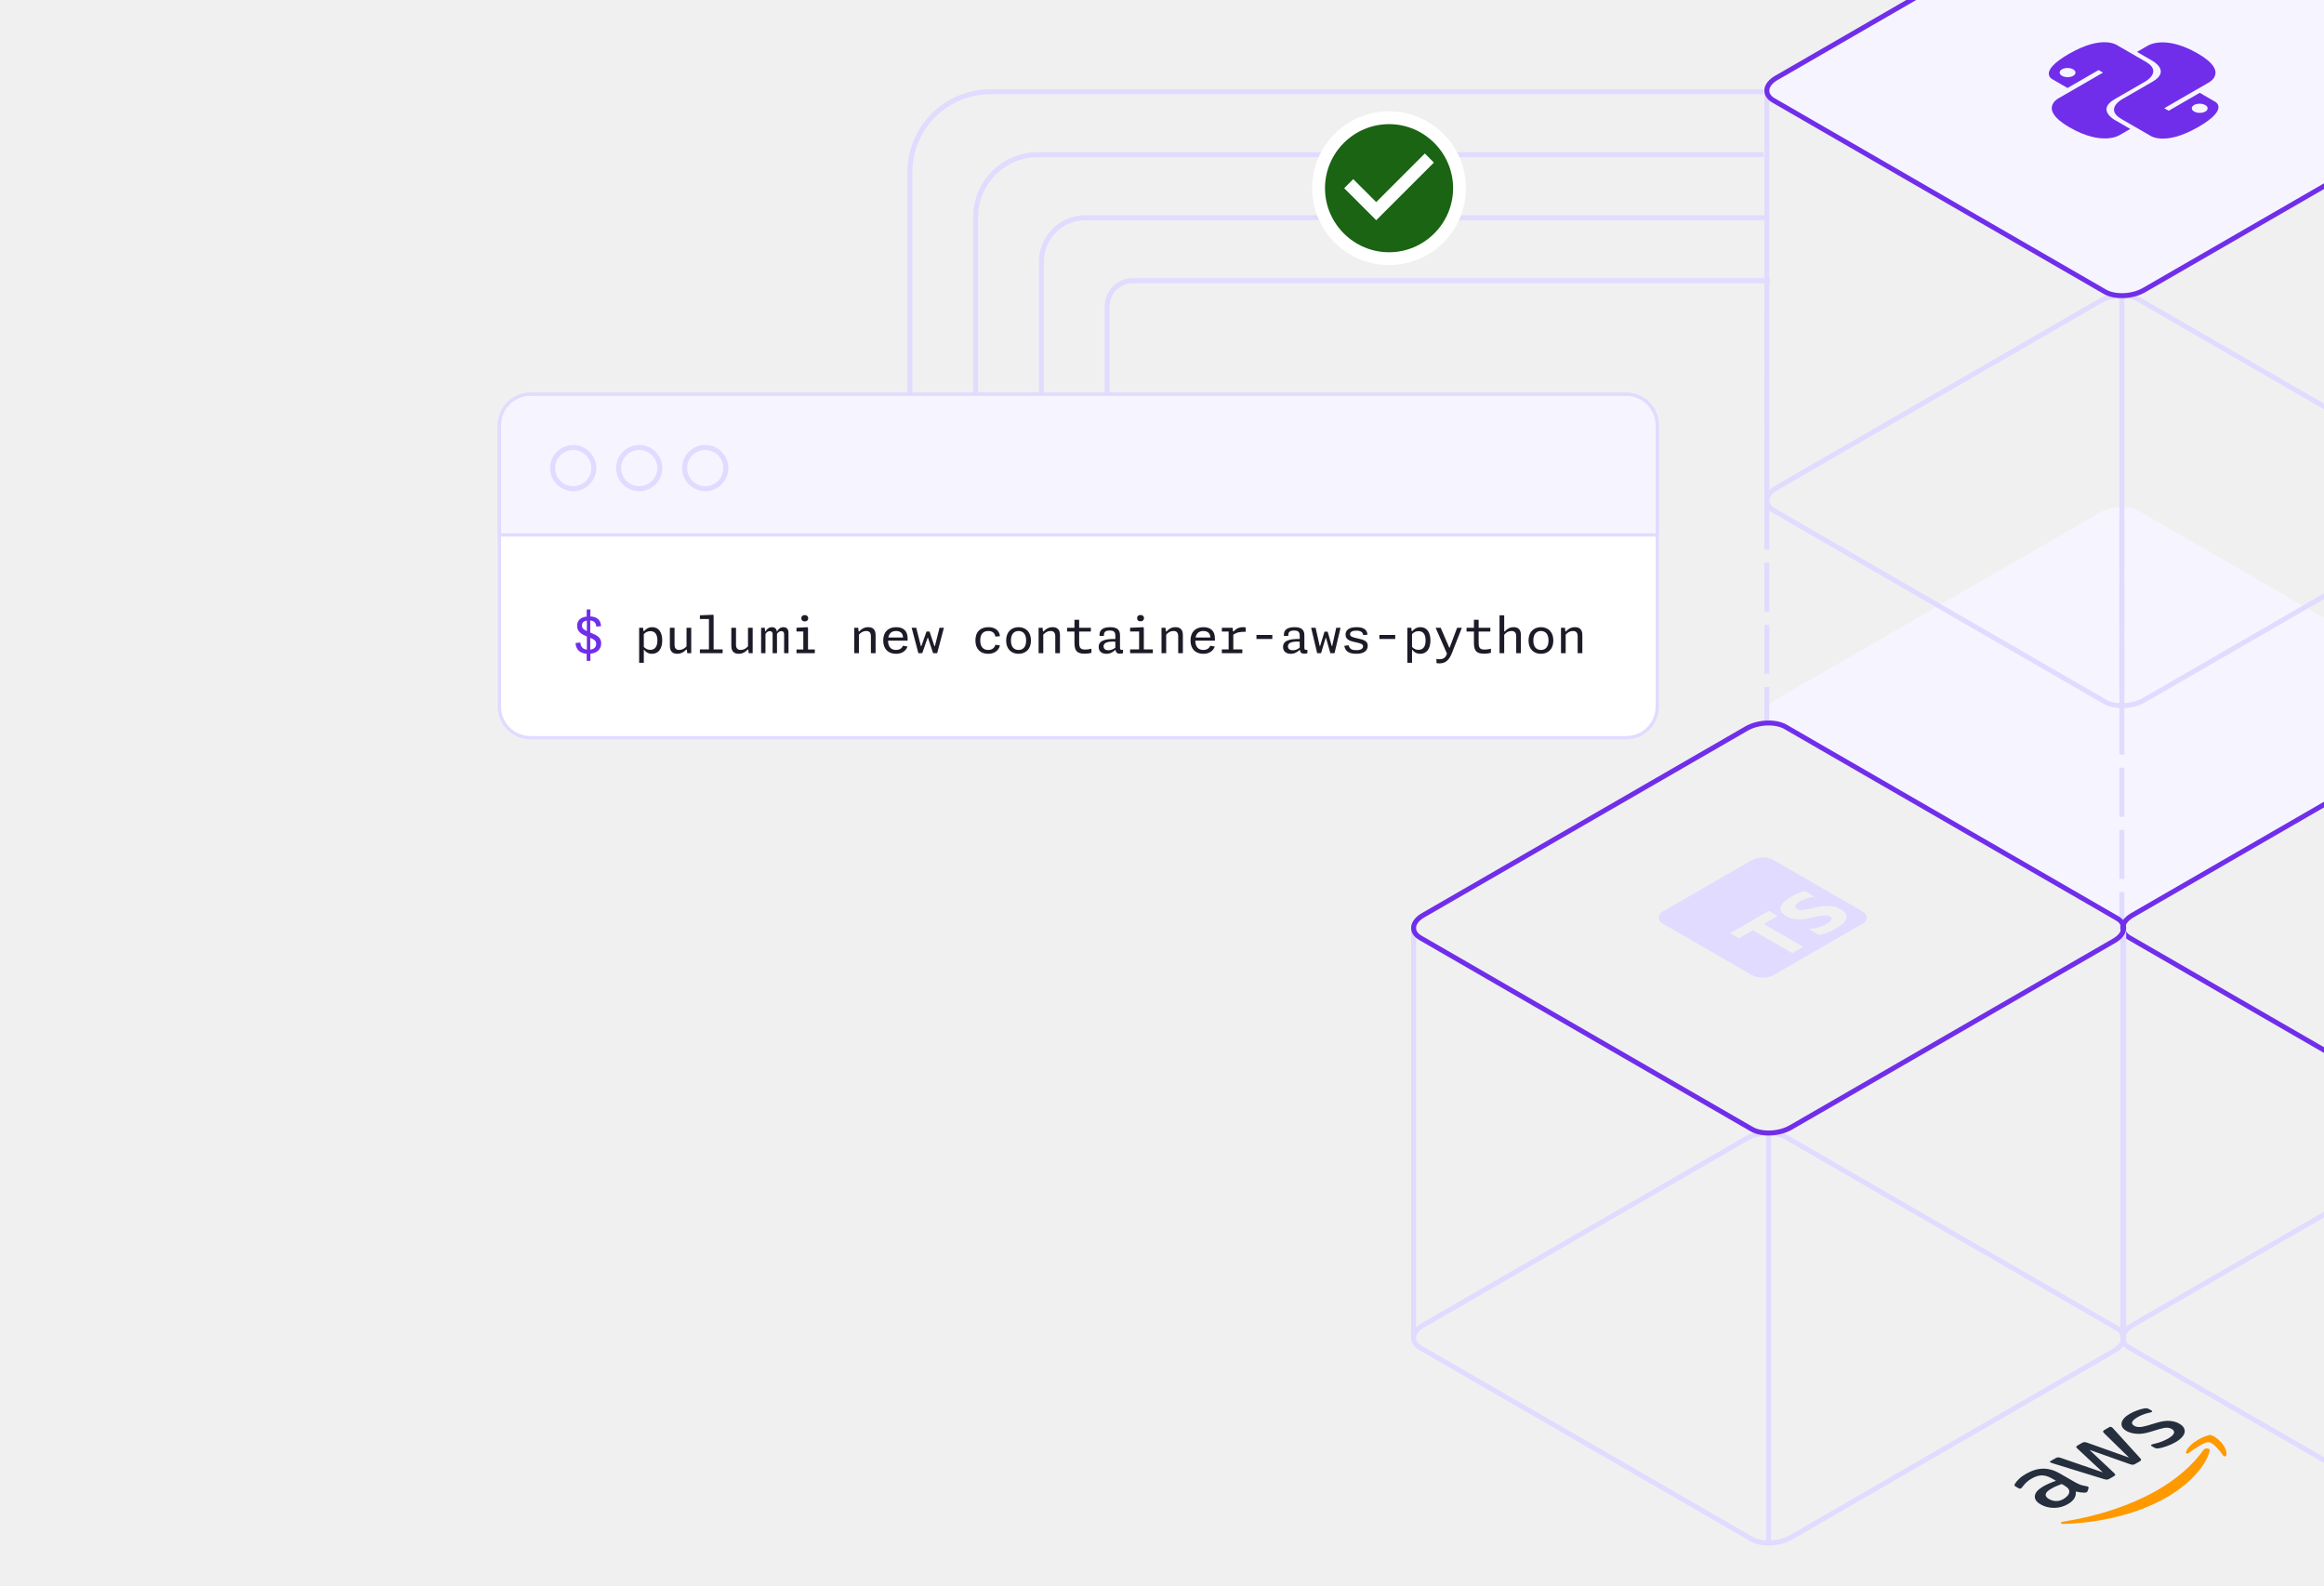
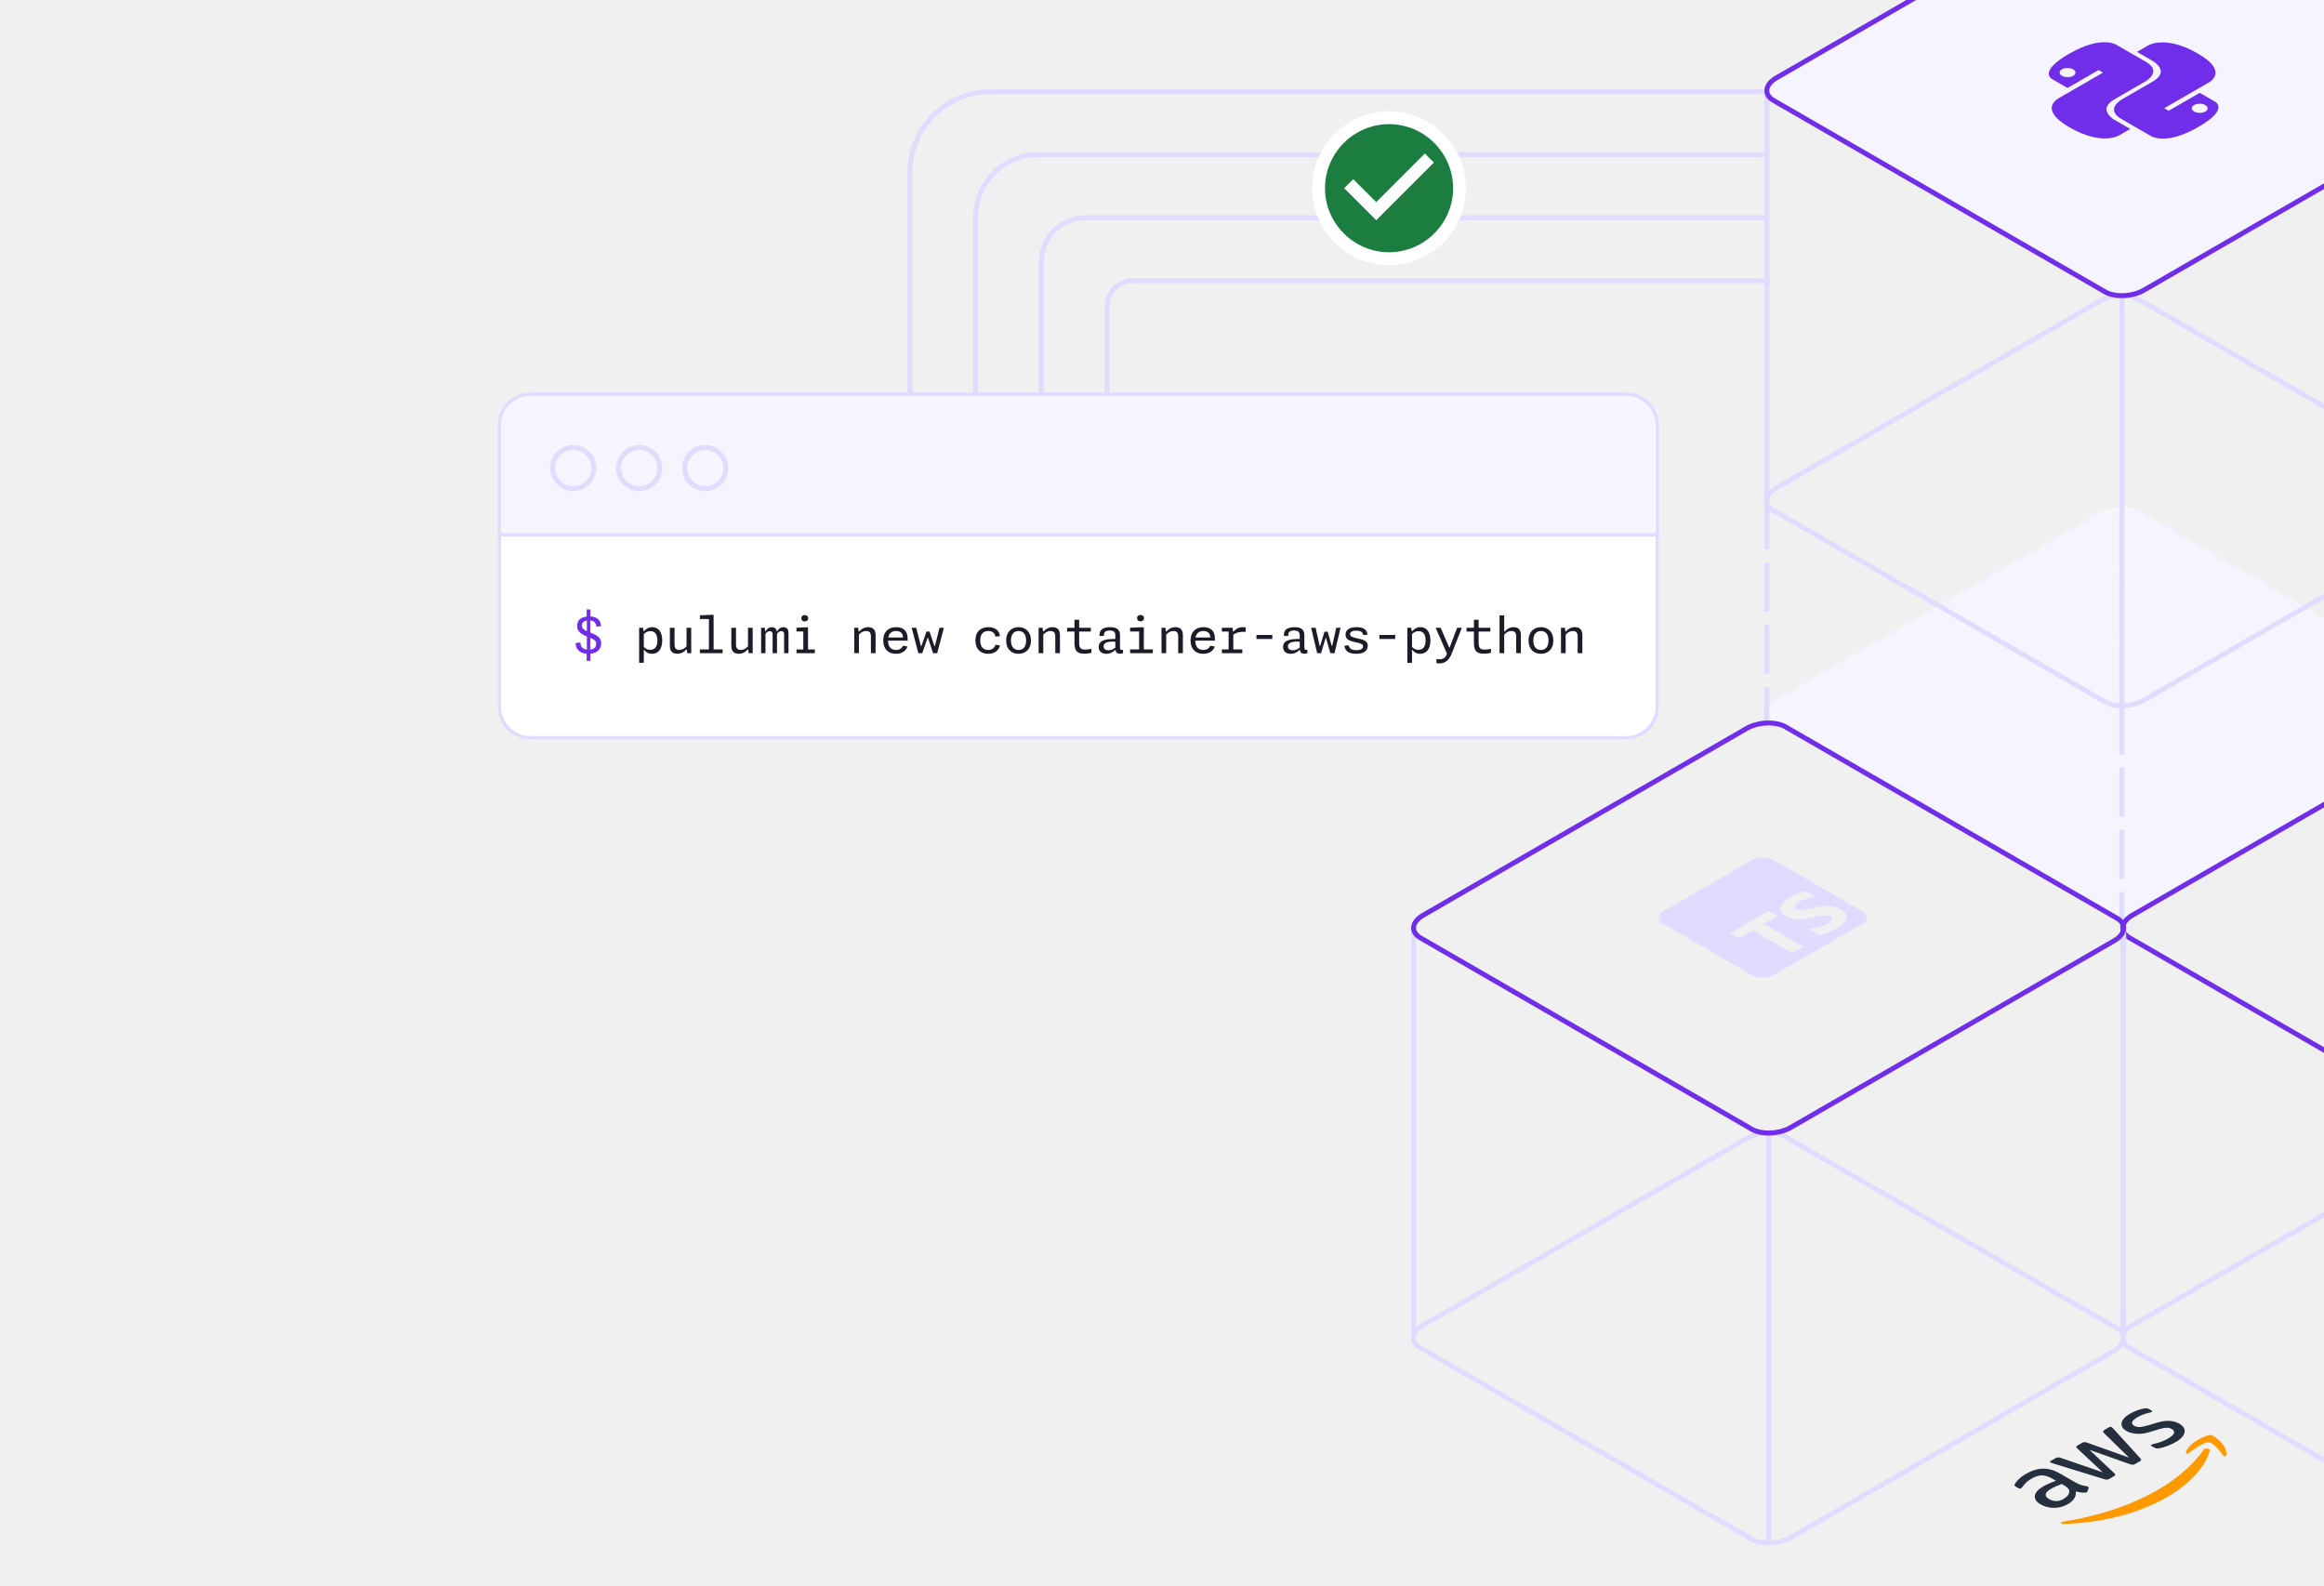
<svg xmlns="http://www.w3.org/2000/svg" width="469" height="320" viewBox="0 0 469 320" fill="none">
  <g clip-path="url(#clip0_1298_155545)">
    <g clip-path="url(#clip1_1298_155545)">
      <g clip-path="url(#clip2_1298_155545)">
        <path d="M424.784 184.283L357.919 145.679C355.899 144.511 356.153 142.476 358.484 141.126L423.75 103.446C426.082 102.1 429.614 101.952 431.634 103.12L498.5 141.725C500.52 142.893 500.266 144.927 497.935 146.277L432.668 183.958C430.337 185.303 426.804 185.451 424.784 184.283Z" fill="#F6F5FF" />
        <g clip-path="url(#clip3_1298_155545)">
          <path d="M418.998 299.22C419.375 299.437 419.722 299.59 420.017 299.678C420.323 299.761 420.669 299.843 421.077 299.914C421.209 299.931 421.311 299.967 421.382 300.008C421.484 300.067 421.525 300.161 421.495 300.296L421.281 300.914C421.25 301.002 421.189 301.073 421.107 301.12C421.005 301.178 420.853 301.208 420.659 301.214C420.364 301.208 420.078 301.184 419.813 301.149C419.538 301.108 419.243 301.055 418.896 300.984C419.039 301.984 418.509 302.831 417.307 303.526C416.451 304.02 415.523 304.273 414.535 304.279C413.547 304.284 412.64 304.055 411.825 303.584C410.958 303.084 410.561 302.502 410.653 301.837C410.744 301.173 411.305 300.543 412.354 299.937C412.701 299.737 413.088 299.549 413.516 299.361C413.944 299.173 414.413 298.996 414.912 298.814L414.168 298.384C413.394 297.937 412.691 297.72 412.059 297.72C411.417 297.725 410.714 297.955 409.929 298.408C409.573 298.614 409.247 298.849 408.961 299.12C408.676 299.39 408.421 299.667 408.207 299.955C408.115 300.09 408.034 300.184 407.983 300.237C407.932 300.29 407.891 300.325 407.851 300.349C407.708 300.431 407.535 300.414 407.321 300.29L406.821 300.002C406.658 299.908 406.556 299.825 406.536 299.755C406.516 299.684 406.536 299.59 406.607 299.467C406.781 299.155 407.056 298.82 407.433 298.461C407.8 298.096 408.268 297.755 408.829 297.431C410.041 296.731 411.203 296.378 412.324 296.367C413.435 296.361 414.555 296.678 415.676 297.325L418.978 299.231L418.998 299.22ZM416.41 302.502C416.746 302.308 417.031 302.073 417.276 301.79C417.521 301.508 417.622 301.19 417.592 300.855C417.561 300.649 417.47 300.455 417.286 300.278C417.103 300.102 416.848 299.908 416.502 299.708L416.074 299.461C415.707 299.59 415.33 299.737 414.963 299.902C414.596 300.067 414.26 300.237 413.944 300.42C413.261 300.814 412.894 301.178 412.833 301.531C412.772 301.884 412.996 302.202 413.506 302.496C413.985 302.773 414.464 302.908 414.963 302.902C415.462 302.908 415.941 302.773 416.41 302.502ZM425.693 298.414C425.509 298.52 425.356 298.572 425.204 298.578C425.061 298.59 424.847 298.549 424.592 298.472L414.321 295.308C414.056 295.225 413.893 295.166 413.822 295.125C413.659 295.031 413.648 294.931 413.812 294.837L414.81 294.261C415.004 294.149 415.167 294.09 415.309 294.09C415.452 294.078 415.656 294.125 415.911 294.202L424.368 297.108L419.212 292.296C419.059 292.149 418.988 292.037 419.008 291.955C419.029 291.872 419.131 291.766 419.314 291.66L420.129 291.19C420.323 291.078 420.486 291.019 420.639 291.013C420.781 291.002 420.995 291.043 421.23 291.131L429.667 294.143L424.602 289.184C424.46 289.031 424.399 288.913 424.409 288.837C424.429 288.754 424.521 288.654 424.704 288.549L425.652 288.001C425.815 287.907 425.988 287.901 426.161 288.001C426.212 288.031 426.253 288.066 426.304 288.107C426.355 288.149 426.416 288.207 426.488 288.296L431.908 294.261C432.051 294.413 432.112 294.531 432.092 294.613C432.072 294.696 431.98 294.796 431.807 294.896L430.93 295.402C430.737 295.514 430.574 295.572 430.421 295.578C430.268 295.584 430.064 295.549 429.82 295.455L421.668 292.572L426.661 297.267C426.814 297.414 426.885 297.525 426.875 297.614C426.865 297.702 426.752 297.802 426.569 297.908L425.693 298.414ZM439.062 291.013C438.532 291.319 437.941 291.59 437.309 291.813C436.677 292.037 436.147 292.19 435.73 292.255C435.475 292.296 435.261 292.302 435.128 292.272C434.996 292.243 434.874 292.196 434.782 292.143L434.262 291.843C434.048 291.719 434.028 291.613 434.181 291.525C434.242 291.49 434.313 291.46 434.395 291.437C434.476 291.413 434.609 291.384 434.751 291.349C435.251 291.237 435.75 291.09 436.229 290.907C436.718 290.719 437.156 290.513 437.564 290.278C438.206 289.907 438.593 289.554 438.715 289.225C438.837 288.896 438.695 288.601 438.277 288.36C437.992 288.196 437.666 288.113 437.289 288.107C436.912 288.101 436.392 288.201 435.73 288.396L433.794 288.984C432.815 289.278 431.919 289.396 431.124 289.325C430.339 289.26 429.667 289.072 429.137 288.766C428.709 288.519 428.424 288.249 428.281 287.954C428.138 287.66 428.098 287.354 428.179 287.048C428.25 286.737 428.424 286.437 428.709 286.131C428.994 285.825 429.371 285.548 429.82 285.29C430.044 285.16 430.288 285.031 430.543 284.919C430.808 284.801 431.063 284.701 431.317 284.601C431.572 284.513 431.817 284.431 432.061 284.36C432.306 284.29 432.51 284.242 432.673 284.219C432.897 284.184 433.08 284.172 433.233 284.19C433.376 284.201 433.518 284.248 433.661 284.331L434.14 284.607C434.354 284.731 434.385 284.842 434.232 284.931C434.15 284.978 433.977 285.031 433.722 285.084C432.876 285.266 432.092 285.566 431.368 285.984C430.788 286.319 430.421 286.637 430.298 286.931C430.176 287.225 430.309 287.49 430.726 287.731C431.012 287.896 431.358 287.978 431.756 287.972C432.153 287.966 432.724 287.86 433.437 287.648L435.342 287.078C436.31 286.79 437.166 286.672 437.9 286.731C438.634 286.79 439.265 286.978 439.795 287.284C440.233 287.537 440.539 287.819 440.712 288.119C440.875 288.425 440.937 288.743 440.865 289.066C440.804 289.396 440.61 289.719 440.305 290.049C439.989 290.396 439.581 290.713 439.062 291.013Z" fill="#252F3E" />
          <path fill-rule="evenodd" clip-rule="evenodd" d="M445.939 292.76C445.063 296.125 441.507 299.696 437.319 302.114C431.45 305.502 423.991 307.302 416.389 307.526C415.788 307.543 415.686 307.155 416.287 307.067C423.115 306.02 429.962 303.82 435.475 300.637C439.194 298.49 442.506 295.684 444.676 292.596C444.982 292.125 446.082 292.207 445.939 292.76Z" fill="#FF9900" />
          <path fill-rule="evenodd" clip-rule="evenodd" d="M445.745 291.037C444.767 290.966 442.648 292.519 441.69 293.225C441.405 293.437 441.068 293.301 441.15 293.007C441.721 291.125 445.256 289.531 446.072 289.578C446.897 289.631 449.577 291.719 449.291 293.625C449.251 293.919 448.863 294.001 448.68 293.754C448.079 292.937 446.713 291.101 445.745 291.037Z" fill="#FF9900" />
        </g>
        <path d="M356.555 63.389V146.127" stroke="#E0DBFF" stroke-miterlimit="10" stroke-dasharray="9.9 2.64" />
        <path d="M428.207 104.756V187.499" stroke="#E0DBFF" stroke-miterlimit="10" stroke-dasharray="9.9 2.64" />
        <path d="M496.621 310.585L429.756 271.98C427.736 270.812 427.989 268.778 430.321 267.428L495.587 229.747C497.918 228.402 501.451 228.254 503.471 229.422L570.336 268.026C572.356 269.194 572.103 271.229 569.772 272.578L504.505 310.259C502.174 311.604 498.641 311.753 496.621 310.585Z" stroke="#E0DBFF" stroke-miterlimit="10" />
        <path d="M428.392 187.265V270.003" stroke="#E0DBFF" stroke-miterlimit="10" />
        <path d="M496.621 227.847L429.756 189.242C427.736 188.074 427.989 186.04 430.321 184.69L495.587 147.009C497.918 145.664 501.451 145.516 503.471 146.684L570.336 185.288C572.356 186.456 572.103 188.491 569.772 189.84L504.505 227.521C502.174 228.866 498.641 229.015 496.621 227.847Z" stroke="#702eea" stroke-miterlimit="10" />
        <path d="M353.499 310.585L286.633 271.98C284.613 270.812 284.867 268.778 287.198 267.428L352.465 229.747C354.796 228.402 358.328 228.254 360.348 229.422L427.214 268.026C429.234 269.194 428.98 271.229 426.649 272.578L361.382 310.259C359.051 311.604 355.519 311.753 353.499 310.585Z" stroke="#E0DBFF" stroke-miterlimit="10" />
        <path d="M285.269 187.265V270.003" stroke="#E0DBFF" stroke-miterlimit="10" />
        <path d="M428.579 187.265V270.003" stroke="#E0DBFF" stroke-miterlimit="10" />
        <path d="M356.922 228.632V311.375" stroke="#E0DBFF" stroke-miterlimit="10" />
        <path d="M353.499 227.847L286.634 189.242C284.614 188.074 284.867 186.04 287.199 184.69L352.465 147.009C354.796 145.664 358.329 145.516 360.349 146.684L427.214 185.288C429.234 186.456 428.981 188.491 426.65 189.84L361.383 227.521C359.052 228.866 355.519 229.015 353.499 227.847Z" stroke="#702eea" stroke-miterlimit="10" />
        <path d="M424.785 141.612L357.919 103.007C355.899 101.839 356.153 99.805 358.484 98.455L423.751 60.774C426.082 59.429 429.615 59.28 431.635 60.448L498.5 99.053C500.52 100.221 500.266 102.255 497.935 103.605L432.669 141.286C430.337 142.631 426.805 142.779 424.785 141.612Z" stroke="#E0DBFF" stroke-miterlimit="10" />
        <path d="M356.555 18.292V101.03" stroke="#E0DBFF" stroke-miterlimit="10" />
        <path d="M428.208 59.658V142.401" stroke="#E0DBFF" stroke-miterlimit="10" />
        <path d="M353.561 173.555L335.631 183.906C334.431 184.599 334.425 185.725 335.631 186.421L353.561 196.772C354.762 197.465 356.711 197.468 357.917 196.772L375.847 186.421C377.047 185.728 377.053 184.603 375.847 183.906L357.917 173.555C356.716 172.862 354.767 172.859 353.561 173.555ZM358.74 184.84L355.945 186.454L363.907 191.05L361.695 192.327L353.733 187.731L350.949 189.338L349.16 188.305L356.951 183.807L358.74 184.84ZM372.509 184.454C372.675 184.787 372.692 185.121 372.566 185.457C372.44 185.794 372.195 186.127 371.823 186.454C371.452 186.78 371.006 187.097 370.486 187.398C369.966 187.698 369.394 187.975 368.817 188.203C368.239 188.43 367.685 188.592 367.153 188.694L364.976 187.437C365.702 187.401 366.376 187.295 367.005 187.124C367.634 186.952 368.182 186.728 368.657 186.454C368.931 186.295 369.154 186.14 369.308 185.992C369.463 185.843 369.565 185.705 369.623 185.573C369.674 185.444 369.668 185.322 369.617 185.213C369.565 185.104 369.468 185.008 369.331 184.929C369.142 184.82 368.914 184.754 368.657 184.731C368.399 184.708 368.114 184.715 367.794 184.748C367.479 184.784 367.131 184.84 366.759 184.923C366.382 185.002 365.982 185.094 365.559 185.2C364.478 185.454 363.524 185.563 362.689 185.51C361.855 185.464 361.118 185.249 360.466 184.873C359.957 184.58 359.626 184.269 359.466 183.939C359.306 183.609 359.277 183.276 359.397 182.936C359.517 182.596 359.746 182.26 360.1 181.93C360.454 181.6 360.889 181.283 361.403 180.986C361.918 180.689 362.392 180.448 362.849 180.257C363.307 180.065 363.758 179.91 364.215 179.792L366.25 180.966C365.97 180.996 365.696 181.042 365.416 181.105C365.136 181.168 364.861 181.24 364.604 181.323C364.341 181.408 364.101 181.501 363.867 181.603C363.638 181.702 363.432 181.808 363.25 181.913C362.998 182.058 362.798 182.2 362.644 182.349C362.484 182.494 362.381 182.633 362.324 182.765C362.266 182.897 362.261 183.019 362.306 183.131C362.352 183.243 362.449 183.345 362.598 183.431C362.764 183.527 362.952 183.583 363.169 183.609C363.387 183.636 363.632 183.632 363.901 183.609C364.175 183.583 364.484 183.537 364.821 183.474C365.159 183.411 365.53 183.322 365.936 183.227C366.49 183.098 367.016 182.992 367.508 182.92C367.999 182.847 368.479 182.814 368.931 182.817C369.383 182.821 369.823 182.877 370.234 182.982C370.651 183.085 371.057 183.253 371.452 183.481C371.995 183.794 372.349 184.118 372.515 184.451L372.509 184.454Z" fill="#E0DBFF" />
        <path d="M424.784 58.873L357.919 20.269C355.899 19.101 356.153 17.066 358.484 15.717L423.75 -21.964C426.082 -23.309 429.614 -23.458 431.634 -22.29L498.5 16.315C500.52 17.483 500.266 19.517 497.935 20.867L432.668 58.548C430.337 59.893 426.804 60.041 424.784 58.873Z" fill="#F6F5FF" stroke="#702eea" stroke-miterlimit="10" />
        <path d="M417.567 10.841C411.005 14.629 414.279 16.043 414.279 16.043L417.244 17.755L423.51 14.137L424.403 14.652L415.659 19.7C415.659 19.7 410.978 21.848 417.635 25.691C424.293 29.535 427.718 27.28 427.718 27.28L429.907 26.016L426.818 24.233C426.818 24.233 423.016 22.173 426.736 20.025L432.948 16.439C432.948 16.439 436.489 14.458 433.044 12.469L427.347 9.18C427.347 9.18 424.43 6.886 417.573 10.845L417.567 10.841ZM416.112 13.987C416.262 13.899 416.434 13.832 416.633 13.789C416.825 13.741 417.031 13.717 417.244 13.721C417.45 13.721 417.663 13.749 417.862 13.792C418.054 13.84 418.225 13.907 418.376 13.995C418.527 14.082 418.644 14.181 418.726 14.292C418.809 14.403 418.85 14.521 418.85 14.648C418.85 14.775 418.809 14.886 418.733 15.001C418.651 15.112 418.541 15.215 418.39 15.302C418.239 15.389 418.068 15.457 417.869 15.5C417.676 15.548 417.47 15.572 417.258 15.568C417.052 15.568 416.839 15.54 416.64 15.496C416.448 15.449 416.276 15.381 416.125 15.294C415.974 15.207 415.858 15.108 415.775 14.997C415.693 14.886 415.652 14.767 415.652 14.64C415.652 14.521 415.693 14.403 415.768 14.288C415.851 14.177 415.961 14.074 416.112 13.987Z" fill="#702eea" />
        <path d="M443.6 25.648C450.162 21.86 446.888 20.445 446.888 20.445L443.923 18.733L437.656 22.351L436.764 21.836L445.508 16.788C445.508 16.788 450.189 14.64 443.531 10.797C436.874 6.953 433.449 9.208 433.449 9.208L431.26 10.472L434.348 12.255C434.348 12.255 438.151 14.315 434.431 16.463L428.219 20.049C428.219 20.049 424.678 22.03 428.123 24.019L433.82 27.308C433.82 27.308 436.737 29.602 443.593 25.644L443.6 25.648ZM445.055 22.509C444.904 22.597 444.733 22.664 444.534 22.708C444.341 22.755 444.135 22.779 443.923 22.775C443.717 22.775 443.504 22.747 443.305 22.704C443.113 22.656 442.941 22.589 442.79 22.502C442.639 22.414 442.523 22.315 442.44 22.204C442.358 22.093 442.317 21.975 442.317 21.848C442.317 21.729 442.358 21.61 442.433 21.495C442.516 21.384 442.625 21.281 442.776 21.194C442.927 21.107 443.099 21.04 443.298 20.996C443.49 20.948 443.696 20.925 443.909 20.928C444.115 20.928 444.328 20.956 444.527 21C444.719 21.047 444.89 21.115 445.041 21.202C445.192 21.289 445.309 21.388 445.391 21.499C445.474 21.61 445.515 21.729 445.515 21.856C445.515 21.975 445.474 22.093 445.398 22.208C445.316 22.319 445.206 22.422 445.055 22.509Z" fill="#702eea" />
        <path d="M183.622 87.811L183.622 34.782C183.622 25.793 190.902 18.506 199.879 18.506L355.895 18.505" stroke="#E0DBFF" stroke-miterlimit="10" />
        <path d="M196.895 83.851L196.895 43.792C196.895 36.848 202.525 31.212 209.456 31.212L355.895 31.211" stroke="#E0DBFF" stroke-miterlimit="10" />
        <path d="M210.155 84.511L210.155 52.815C210.155 47.904 214.122 43.931 219.026 43.931L356.555 43.931" stroke="#E0DBFF" stroke-miterlimit="10" />
        <path d="M223.429 85.171L223.429 61.818C223.429 58.954 225.753 56.63 228.611 56.63L357.215 56.63" stroke="#E0DBFF" stroke-miterlimit="10" />
        <rect x="264.808" y="22.466" width="31.023" height="31.023" rx="15.511" fill="white" />
-         <path d="M280.319 25.051C273.21 25.051 267.393 30.868 267.393 37.977C267.393 45.086 273.21 50.903 280.319 50.903C287.428 50.903 293.245 45.086 293.245 37.977C293.245 30.868 287.428 25.051 280.319 25.051ZM277.734 44.44L271.271 37.977L273.093 36.154L277.734 40.782L287.545 30.971L289.367 32.807L277.734 44.44Z" fill="#1A6414" />
+         <path d="M280.319 25.051C273.21 25.051 267.393 30.868 267.393 37.977C267.393 45.086 273.21 50.903 280.319 50.903C287.428 50.903 293.245 45.086 293.245 37.977C293.245 30.868 287.428 25.051 280.319 25.051ZM277.734 44.44L271.271 37.977L273.093 36.154L277.734 40.782L287.545 30.971L289.367 32.807L277.734 44.44Z" fill="#1C7D41" />
        <rect x="100.785" y="79.56" width="233.659" height="69.306" rx="6.271" fill="white" stroke="#E0DBFF" stroke-width="0.66" />
        <path d="M120.346 126.443C120.256 125.633 119.851 125.268 119.116 125.208V127.638C120.461 128.178 121.326 128.628 121.326 129.813C121.326 130.923 120.596 131.778 119.146 131.913V133.353H118.396V131.923C116.926 131.818 116.226 131.003 116.146 129.768L117.106 129.653C117.206 130.548 117.631 131.003 118.431 131.093V128.438C117.301 127.968 116.466 127.453 116.466 126.298C116.466 125.203 117.166 124.563 118.396 124.423V122.973H119.146V124.398C120.341 124.453 121.231 124.993 121.291 126.358L120.346 126.443ZM117.441 126.223C117.441 126.753 117.726 127.023 118.431 127.348V125.228C117.771 125.323 117.441 125.663 117.441 126.223ZM119.116 131.093C119.911 131.003 120.311 130.578 120.311 129.918C120.311 129.313 119.906 129.048 119.116 128.718V131.093Z" fill="#702eea" />
        <path d="M133.643 129.238C133.643 130.908 132.883 131.933 131.588 131.933C130.833 131.933 130.323 131.588 129.993 131.133H129.928V133.748H128.983V126.678H129.783L129.858 127.358H129.988C130.358 126.903 130.883 126.558 131.628 126.558C132.928 126.558 133.643 127.603 133.643 129.238ZM129.928 130.548C130.348 130.978 130.778 131.133 131.228 131.133C132.143 131.133 132.668 130.513 132.668 129.238C132.668 127.993 132.173 127.363 131.243 127.363C130.783 127.363 130.358 127.518 129.928 127.948V130.548ZM135.184 126.678H136.129V130.098C136.129 130.938 136.564 131.153 137.084 131.153C137.684 131.153 138.164 130.863 138.549 130.418V126.678H139.494V131.813H138.694L138.609 131.078H138.484C138.079 131.508 137.544 131.928 136.674 131.928C135.759 131.928 135.184 131.463 135.184 130.353V126.678ZM141.245 131.813V131.048H143.065L143.07 124.913H141.245V124.163L143.89 124.053L144.015 124.168V131.048H145.835V131.813H141.245ZM147.587 126.678H148.532V130.098C148.532 130.938 148.967 131.153 149.487 131.153C150.087 131.153 150.567 130.863 150.952 130.418V126.678H151.897V131.813H151.097L151.012 131.078H150.887C150.482 131.508 149.947 131.928 149.077 131.928C148.162 131.928 147.587 131.463 147.587 130.353V126.678ZM156.808 131.813H155.918V128.003C155.918 127.493 155.638 127.358 155.353 127.358C154.983 127.358 154.688 127.593 154.478 127.928V131.813H153.598V126.678H154.338L154.413 127.418H154.488C154.738 126.918 155.183 126.563 155.778 126.563C156.323 126.563 156.693 126.838 156.778 127.418H156.828C157.078 126.918 157.503 126.563 158.103 126.563C158.723 126.563 159.118 126.923 159.123 127.698L159.128 131.813H158.238V128.003C158.238 127.493 157.958 127.358 157.668 127.358C157.298 127.358 157.008 127.588 156.798 127.918L156.808 131.813ZM160.739 131.813V131.053H162.114V127.428H160.739V126.678L162.939 126.563L163.064 126.683V131.053H164.439V131.813H160.739ZM162.409 125.403C161.994 125.403 161.709 125.158 161.709 124.758C161.709 124.358 161.994 124.118 162.409 124.118C162.819 124.118 163.104 124.358 163.104 124.758C163.104 125.158 162.819 125.403 162.409 125.403ZM176.701 131.813H175.756V128.388C175.756 127.553 175.321 127.333 174.801 127.333C174.201 127.333 173.721 127.628 173.336 128.073V131.813H172.391V126.678H173.191L173.276 127.413H173.401C173.806 126.978 174.341 126.558 175.211 126.558C176.126 126.558 176.701 127.023 176.701 128.138V131.813ZM178.242 129.238C178.242 127.503 179.277 126.558 180.857 126.558C182.312 126.558 183.162 127.318 183.162 128.828V129.278H179.212C179.227 130.528 179.822 131.158 180.827 131.158C181.482 131.158 181.977 130.893 182.222 130.308L183.142 130.463C182.792 131.423 181.952 131.933 180.822 131.933C179.287 131.933 178.242 131.003 178.242 129.238ZM179.262 128.648H182.237C182.232 127.733 181.632 127.333 180.827 127.333C179.987 127.333 179.427 127.778 179.262 128.648ZM183.979 126.678H184.899L185.849 130.393H185.934L186.974 127.438H187.589L188.574 130.393H188.664L189.604 126.678H190.489L189.129 131.813H188.304L187.269 128.683H187.204L186.114 131.813H185.334L183.979 126.678ZM201.801 130.248C201.516 131.383 200.581 131.933 199.411 131.933C197.896 131.933 196.846 131.013 196.846 129.233C196.846 127.443 197.916 126.558 199.461 126.558C200.716 126.558 201.671 127.143 201.801 128.378L200.866 128.458C200.746 127.668 200.186 127.333 199.436 127.333C198.376 127.333 197.821 128.003 197.821 129.233C197.821 130.533 198.441 131.158 199.416 131.158C200.161 131.158 200.676 130.798 200.886 130.103L201.801 130.248ZM208.057 129.253C208.057 131.053 206.932 131.933 205.552 131.933C204.177 131.933 203.047 131.053 203.047 129.253C203.047 127.458 204.177 126.558 205.552 126.558C206.932 126.558 208.057 127.458 208.057 129.253ZM207.082 129.253C207.082 127.943 206.452 127.333 205.552 127.333C204.652 127.333 204.017 127.943 204.017 129.253C204.017 130.563 204.652 131.158 205.552 131.158C206.452 131.158 207.082 130.563 207.082 129.253ZM213.908 131.813H212.963V128.388C212.963 127.553 212.528 127.333 212.008 127.333C211.408 127.333 210.928 127.628 210.543 128.073V131.813H209.598V126.678H210.398L210.483 127.413H210.608C211.013 126.978 211.548 126.558 212.418 126.558C213.333 126.558 213.908 127.023 213.908 128.138V131.813ZM218.949 131.913C217.464 131.918 216.834 131.463 216.834 129.733V127.443H215.344V126.678H216.834V125.068H217.784V126.678H220.144V127.443H217.784V129.688C217.784 130.803 218.114 131.078 219.029 131.078C219.459 131.078 219.874 131.008 220.264 130.908V131.733C219.884 131.848 219.414 131.913 218.949 131.913ZM224.036 126.558C225.291 126.558 226.026 126.973 226.026 128.183V130.728C226.026 131.098 226.166 131.193 226.636 131.123V131.813C226.401 131.883 226.186 131.913 225.996 131.913C225.376 131.913 225.171 131.583 225.136 131.173H225.046C224.631 131.548 224.106 131.933 223.276 131.933C222.326 131.933 221.721 131.423 221.721 130.548C221.721 129.113 223.336 128.928 225.081 128.938V128.238C225.081 127.413 224.616 127.228 223.936 127.233C223.286 127.238 222.791 127.423 222.781 128.108V128.328H221.896V128.058C221.896 127.178 222.501 126.558 224.036 126.558ZM222.711 130.433C222.711 130.943 223.081 131.218 223.701 131.218C224.241 131.218 224.661 131.008 225.081 130.703V129.493C224.921 129.478 224.756 129.468 224.606 129.468C223.426 129.468 222.711 129.728 222.711 130.433ZM228.062 131.813V131.048H229.882V127.428H228.062V126.678L230.707 126.563L230.832 126.683V131.048H232.652V131.813H228.062ZM230.172 125.383C229.757 125.383 229.472 125.138 229.472 124.738C229.472 124.338 229.757 124.098 230.172 124.098C230.582 124.098 230.867 124.338 230.867 124.738C230.867 125.138 230.582 125.383 230.172 125.383ZM238.713 131.813H237.768V128.388C237.768 127.553 237.333 127.333 236.813 127.333C236.213 127.333 235.733 127.628 235.348 128.073V131.813H234.403V126.678H235.203L235.288 127.413H235.413C235.818 126.978 236.353 126.558 237.223 126.558C238.138 126.558 238.713 127.023 238.713 128.138V131.813ZM240.254 129.238C240.254 127.503 241.289 126.558 242.869 126.558C244.324 126.558 245.174 127.318 245.174 128.828V129.278H241.224C241.239 130.528 241.834 131.158 242.839 131.158C243.494 131.158 243.989 130.893 244.234 130.308L245.154 130.463C244.804 131.423 243.964 131.933 242.834 131.933C241.299 131.933 240.254 131.003 240.254 129.238ZM241.274 128.648H244.249C244.244 127.733 243.644 127.333 242.839 127.333C241.999 127.333 241.439 127.778 241.274 128.648ZM248.745 126.678L248.825 127.408H248.955C249.485 126.858 249.995 126.558 250.895 126.558C251.08 126.558 251.235 126.573 251.39 126.603V127.488C250.25 127.488 249.645 127.563 248.89 128.083V131.048H250.71V131.813H246.58V131.048H247.945V127.443H246.58V126.678H248.745ZM253.562 128.948V128.128H256.762V128.948H253.562ZM261.243 126.558C262.498 126.558 263.233 126.973 263.233 128.183V130.728C263.233 131.098 263.373 131.193 263.843 131.123V131.813C263.608 131.883 263.393 131.913 263.203 131.913C262.583 131.913 262.378 131.583 262.343 131.173H262.253C261.838 131.548 261.313 131.933 260.483 131.933C259.533 131.933 258.928 131.423 258.928 130.548C258.928 129.113 260.543 128.928 262.288 128.938V128.238C262.288 127.413 261.823 127.228 261.143 127.233C260.493 127.238 259.998 127.423 259.988 128.108V128.328H259.103V128.058C259.103 127.178 259.708 126.558 261.243 126.558ZM259.918 130.433C259.918 130.943 260.288 131.218 260.908 131.218C261.448 131.218 261.868 131.008 262.288 130.703V129.493C262.128 129.478 261.963 129.468 261.813 129.468C260.633 129.468 259.918 129.728 259.918 130.433ZM264.594 126.678H265.499L266.324 130.363H266.409L267.294 127.468H267.934L268.759 130.363H268.844L269.664 126.678H270.534L269.314 131.813H268.474L267.599 128.723H267.529L266.594 131.813H265.814L264.594 126.678ZM273.785 126.558C275.14 126.558 275.92 127.048 275.96 128.088L275.1 128.148C275.035 127.563 274.585 127.263 273.72 127.263C272.94 127.263 272.45 127.493 272.45 127.978C272.45 128.418 272.865 128.598 274.01 128.833C275.38 129.113 276.02 129.428 276.02 130.323C276.02 131.288 275.255 131.928 273.745 131.928C272.325 131.928 271.515 131.523 271.285 130.323L272.155 130.213C272.395 131.113 273.05 131.198 273.79 131.198C274.71 131.198 275.075 130.833 275.075 130.428C275.075 129.978 274.645 129.818 273.425 129.568C272.19 129.313 271.545 128.943 271.545 128.063C271.545 127.148 272.24 126.558 273.785 126.558ZM278.366 128.948V128.128H281.566V128.948H278.366ZM288.672 129.238C288.672 130.908 287.912 131.933 286.617 131.933C285.862 131.933 285.352 131.588 285.022 131.133H284.957V133.748H284.012V126.678H284.812L284.887 127.358H285.017C285.387 126.903 285.912 126.558 286.657 126.558C287.957 126.558 288.672 127.603 288.672 129.238ZM284.957 130.548C285.377 130.978 285.807 131.133 286.257 131.133C287.172 131.133 287.697 130.513 287.697 129.238C287.697 127.993 287.202 127.363 286.272 127.363C285.812 127.363 285.387 127.518 284.957 127.948V130.548ZM289.719 126.678H290.739L292.474 130.693H292.544L294.059 126.678H295.014L293.029 131.733C292.554 132.948 291.889 133.868 290.494 133.868C290.259 133.868 290.069 133.838 289.889 133.798V132.953C290.084 133.003 290.284 133.033 290.514 133.033C291.374 133.033 291.749 132.573 291.929 132.118L292.009 131.898L289.719 126.678ZM299.565 131.913C298.08 131.918 297.45 131.463 297.45 129.733V127.443H295.96V126.678H297.45V125.068H298.4V126.678H300.76V127.443H298.4V129.688C298.4 130.803 298.73 131.078 299.645 131.078C300.075 131.078 300.49 131.008 300.88 130.908V131.733C300.5 131.848 300.03 131.913 299.565 131.913ZM303.561 131.813H302.616V124.163H303.561V127.413H303.681C304.081 126.978 304.611 126.558 305.461 126.558C306.361 126.558 306.926 127.023 306.926 128.138V131.813H305.981V128.388C305.981 127.553 305.546 127.333 305.026 127.333C304.416 127.333 303.941 127.633 303.561 128.093V131.813ZM313.477 129.253C313.477 131.053 312.352 131.933 310.972 131.933C309.597 131.933 308.467 131.053 308.467 129.253C308.467 127.458 309.597 126.558 310.972 126.558C312.352 126.558 313.477 127.458 313.477 129.253ZM312.502 129.253C312.502 127.943 311.872 127.333 310.972 127.333C310.072 127.333 309.437 127.943 309.437 129.253C309.437 130.563 310.072 131.158 310.972 131.158C311.872 131.158 312.502 130.563 312.502 129.253ZM319.328 131.813H318.383V128.388C318.383 127.553 317.948 127.333 317.428 127.333C316.828 127.333 316.348 127.628 315.963 128.073V131.813H315.018V126.678H315.818L315.903 127.413H316.028C316.433 126.978 316.968 126.558 317.838 126.558C318.753 126.558 319.328 127.023 319.328 128.138V131.813Z" fill="#1E1B28" />
        <path d="M107.055 79.56H328.172C331.635 79.56 334.443 82.368 334.443 85.831V107.942H100.785V85.831C100.785 82.368 103.592 79.56 107.055 79.56Z" fill="#F6F5FF" stroke="#E0DBFF" stroke-width="0.66" />
        <circle cx="115.678" cy="94.454" r="4.156" stroke="#E0DBFF" stroke-width="1.013" />
        <circle cx="128.999" cy="94.454" r="4.156" stroke="#E0DBFF" stroke-width="1.013" />
        <circle cx="142.319" cy="94.454" r="4.156" stroke="#E0DBFF" stroke-width="1.013" />
      </g>
    </g>
  </g>
  <defs>
    <clipPath id="clip0_1298_155545">
      <rect width="469" height="320" fill="white" />
    </clipPath>
    <clipPath id="clip1_1298_155545">
      <rect width="499" height="361.049" fill="white" transform="translate(79.333 -25.3882)" />
    </clipPath>
    <clipPath id="clip2_1298_155545">
      <rect width="493.72" height="339.927" fill="white" transform="translate(100.455 -24.3982)" />
    </clipPath>
    <clipPath id="clip3_1298_155545">
      <rect width="35.768" height="21.414" fill="white" transform="matrix(0.866041 -0.499972 0.866041 0.499972 403.428 300.396)" />
    </clipPath>
  </defs>
</svg>
